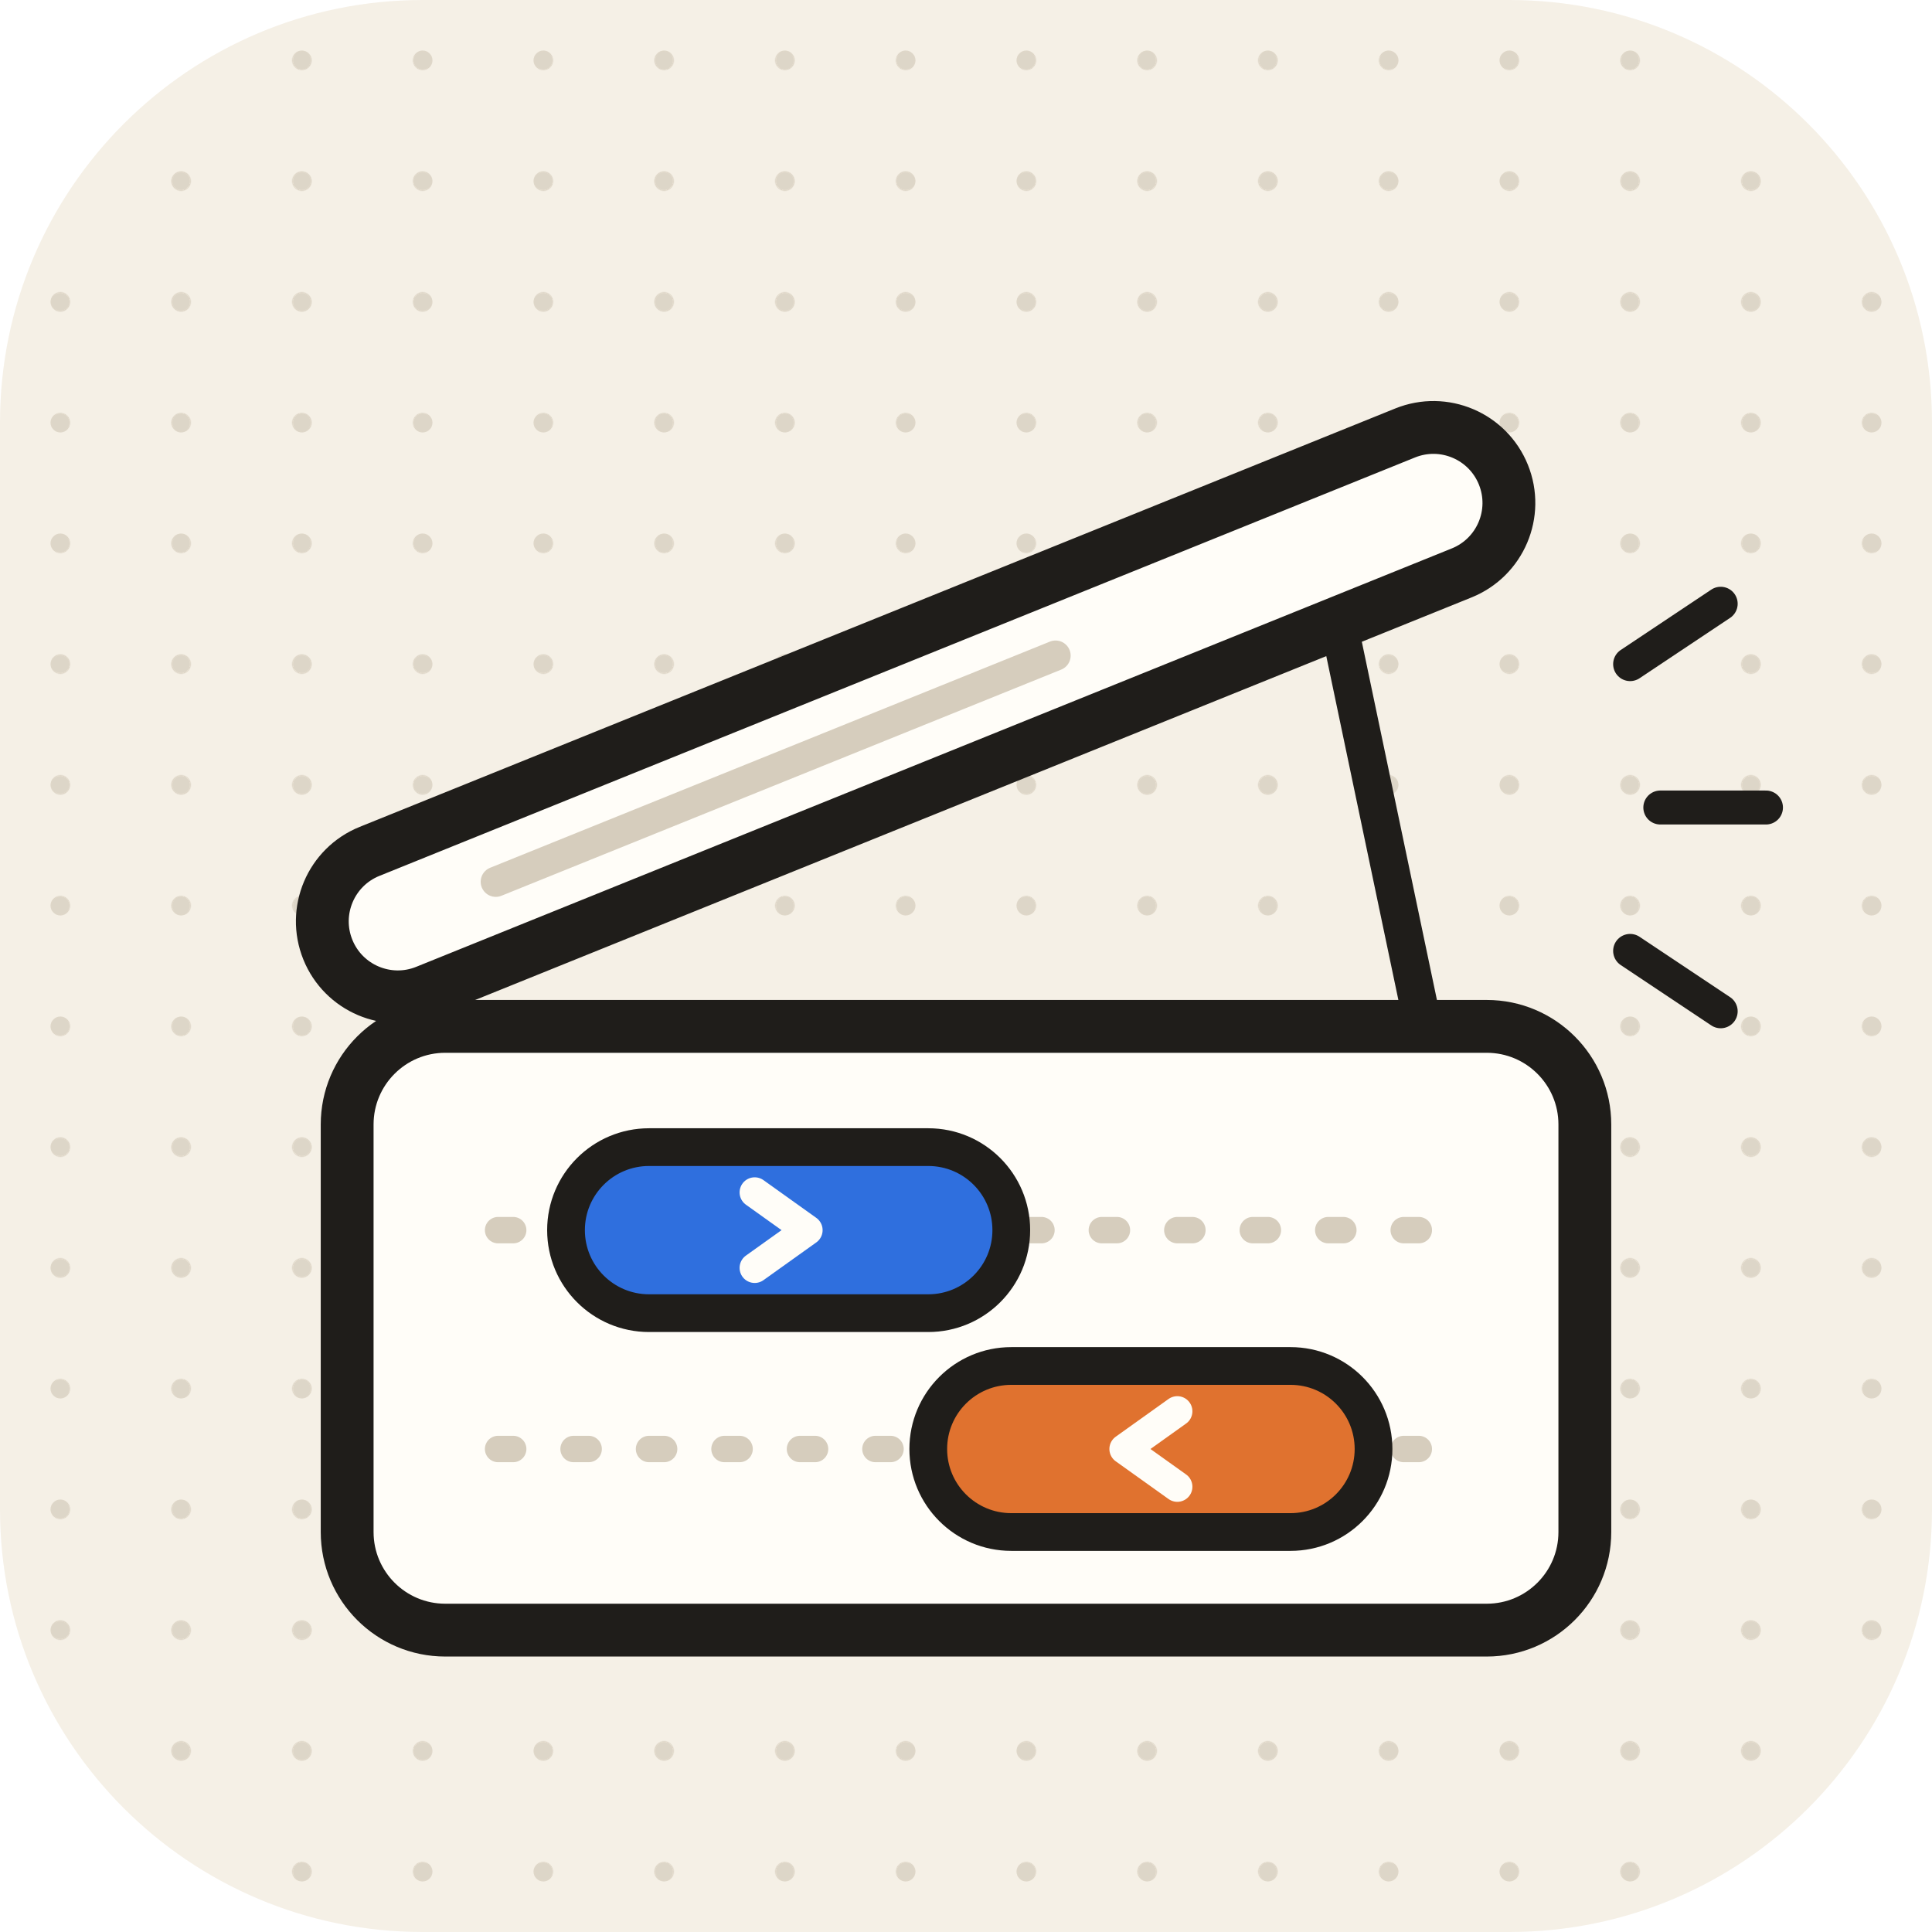
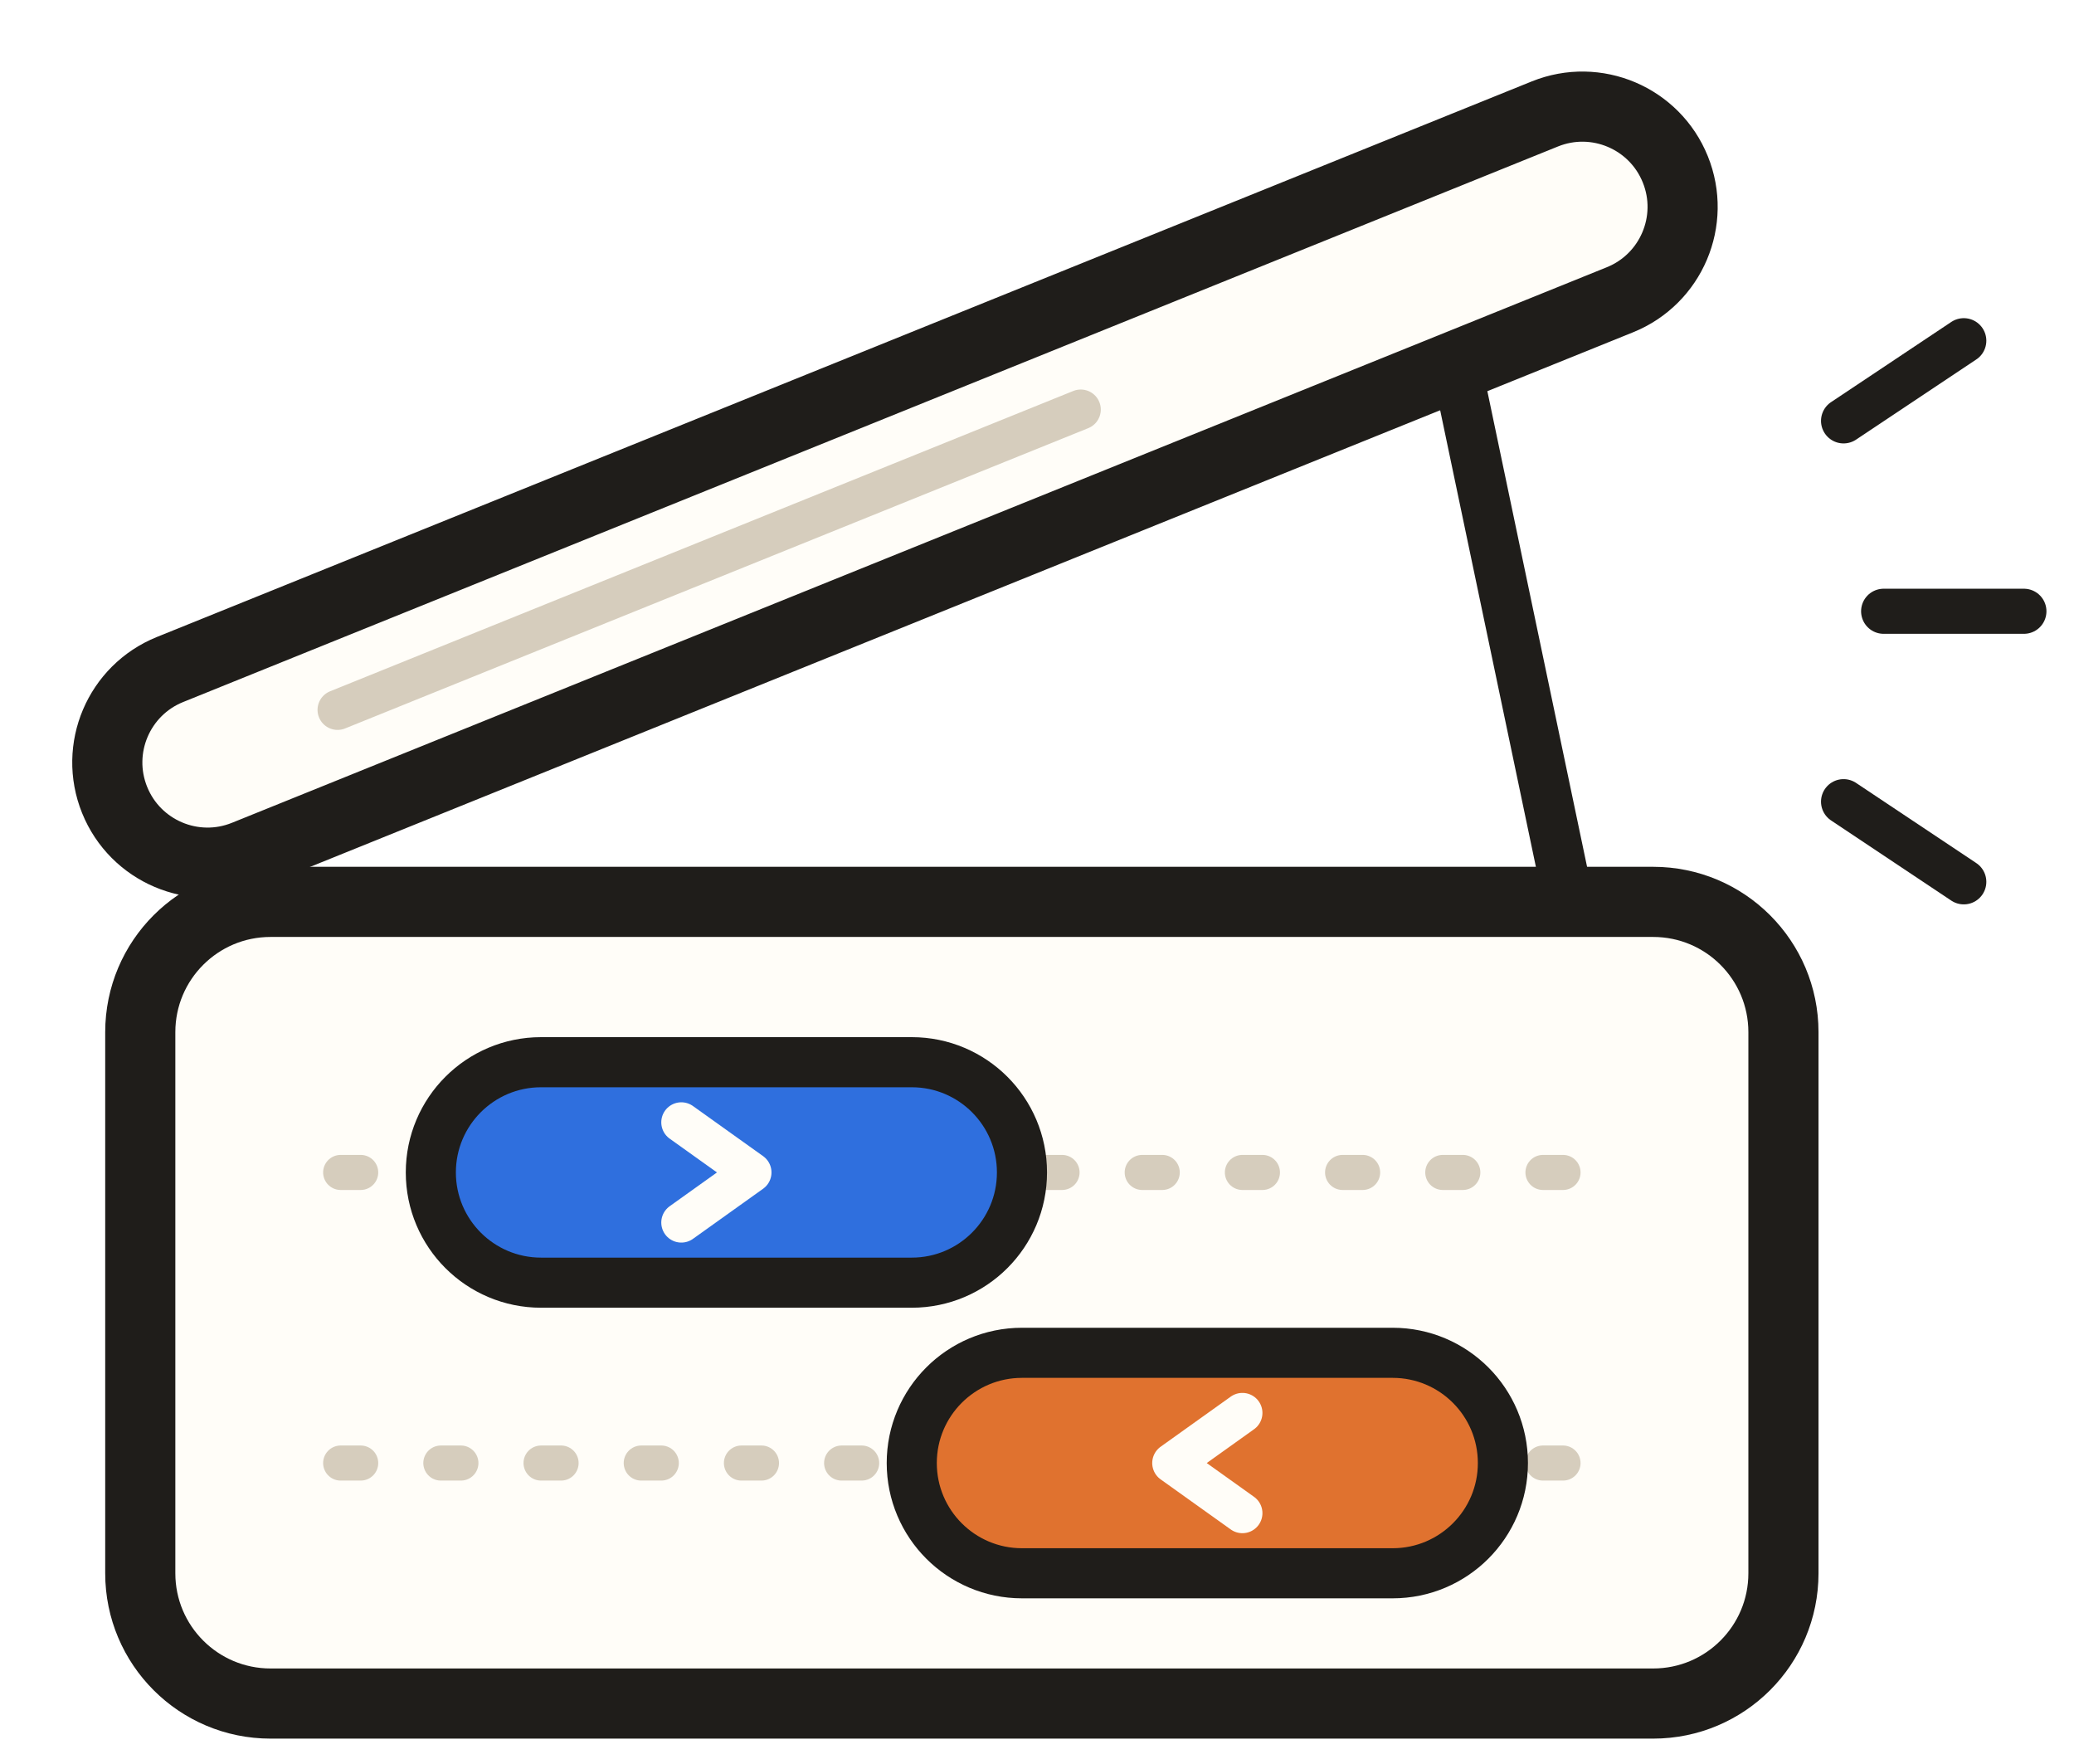
- <svg xmlns="http://www.w3.org/2000/svg" viewBox="0 0 512 512" width="512" height="512" role="img" aria-labelledby="t">
-   <defs>
-     <pattern id="dots" width="32" height="32" patternUnits="userSpaceOnUse">
-       <circle cx="16" cy="16" r="2.6" fill="#d6cdbd" />
-     </pattern>
-     <clipPath id="tile">
-       <rect width="512" height="512" rx="112" />
-     </clipPath>
-   </defs>
-   <g clip-path="url(#tile)">
-     <rect width="512" height="512" fill="#f5f0e6" />
-     <rect width="512" height="512" fill="url(#dots)" opacity=".75" />
-   </g>
+ <svg xmlns="http://www.w3.org/2000/svg" viewBox="64 92 414 352" width="414" height="352" role="img" aria-labelledby="t">
+   <style>
+     @media (prefers-color-scheme: dark) {
+       .rod, .pop line { stroke: #f5f0e6; }
+     }
+   </style>
  <g stroke="#1f1d1a" stroke-linecap="round" stroke-linejoin="round">
-     <line x1="378" y1="276" x2="352" y2="152" stroke-width="10" />
+     <line class="rod" x1="378" y1="276" x2="352" y2="152" stroke-width="10" />
    <g transform="rotate(-22 104 262)">
      <rect x="92" y="226" width="336" height="40" rx="20" fill="#fffdf8" stroke-width="14" />
      <line x1="140" y1="246" x2="300" y2="246" stroke="#d6cdbd" stroke-width="8" />
    </g>
    <rect x="92" y="272" width="328" height="160" rx="26" fill="#fffdf8" stroke-width="14" />
    <line x1="132" y1="326" x2="380" y2="326" stroke="#d6cdbd" stroke-width="7" stroke-dasharray="4 16" />
    <line x1="132" y1="384" x2="380" y2="384" stroke="#d6cdbd" stroke-width="7" stroke-dasharray="4 16" />
    <rect x="150" y="304" width="118" height="44" rx="22" fill="#2f6fde" stroke-width="10" />
    <polyline points="200,316 214,326 200,336" fill="none" stroke="#fffdf8" stroke-width="8" />
    <rect x="246" y="362" width="118" height="44" rx="22" fill="#e0722f" stroke-width="10" />
    <polyline points="312,374 298,384 312,394" fill="none" stroke="#fffdf8" stroke-width="8" />
-     <line x1="432" y1="176" x2="456" y2="160" stroke-width="9" />
-     <line x1="440" y1="214" x2="468" y2="214" stroke-width="9" />
-     <line x1="432" y1="252" x2="456" y2="268" stroke-width="9" />
+     <g class="pop">
+       <line x1="432" y1="176" x2="456" y2="160" stroke-width="9" />
+       <line x1="440" y1="214" x2="468" y2="214" stroke-width="9" />
+       <line x1="432" y1="252" x2="456" y2="268" stroke-width="9" />
+     </g>
  </g>
</svg>
